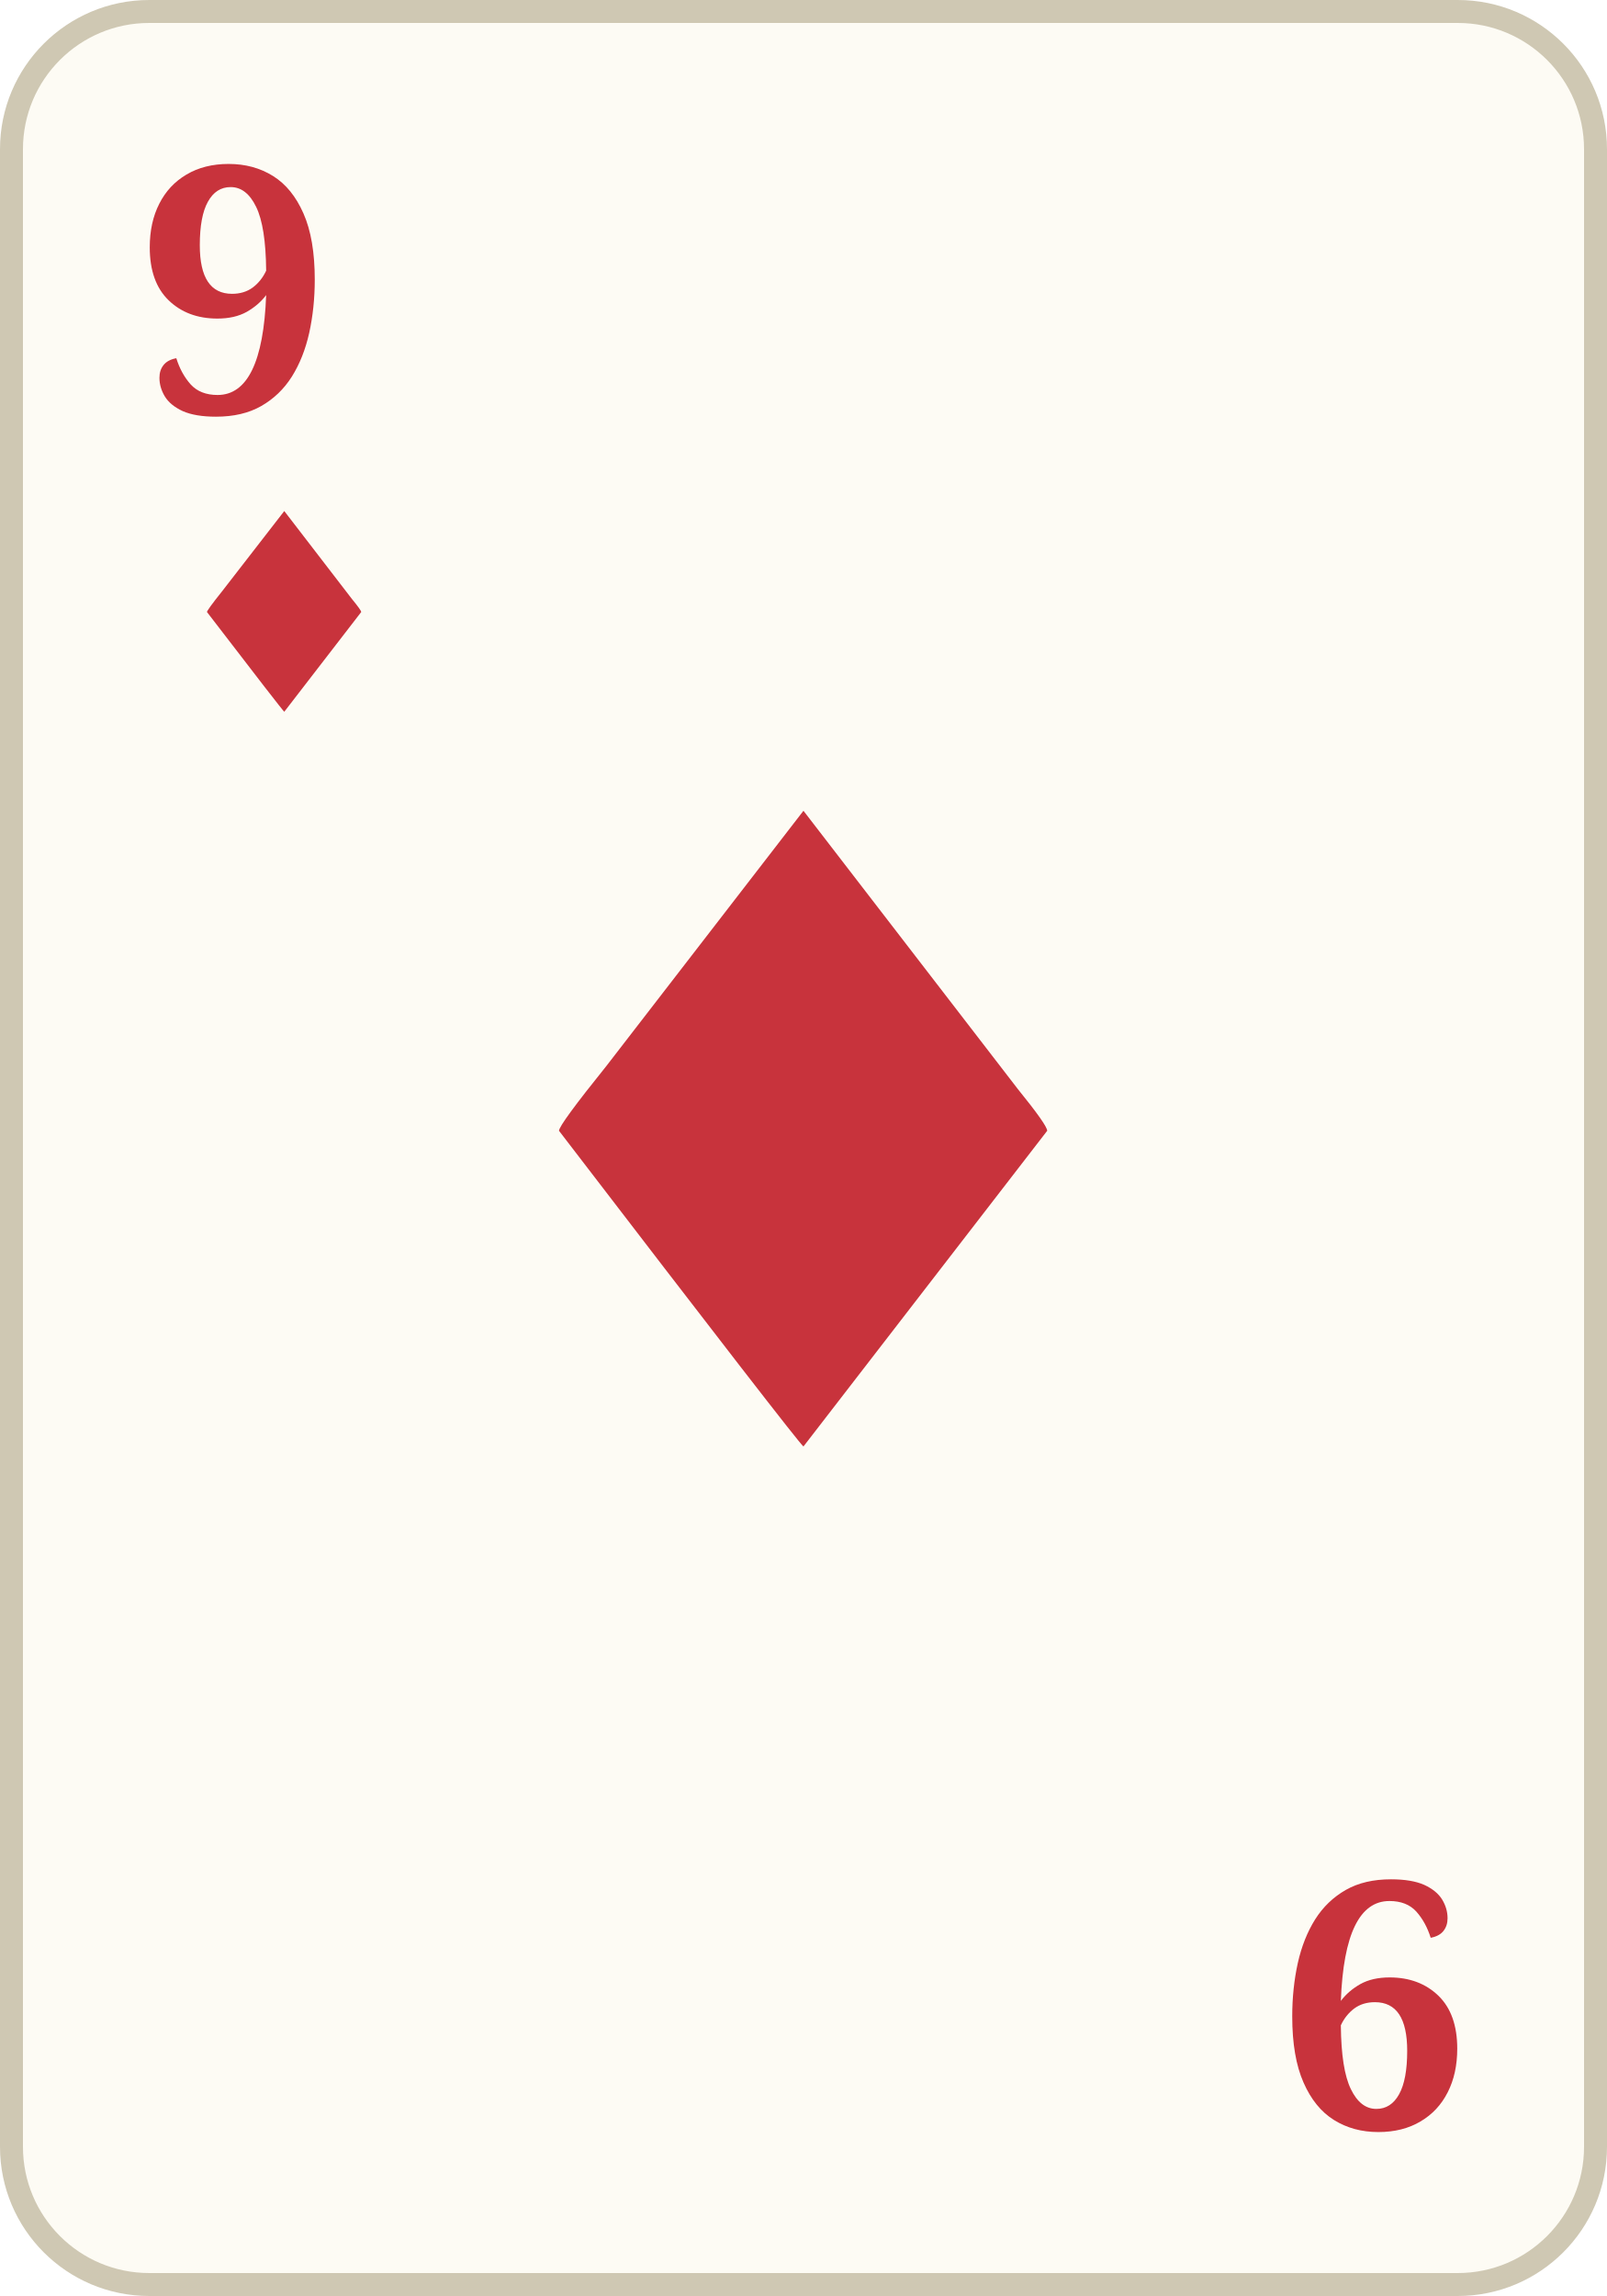
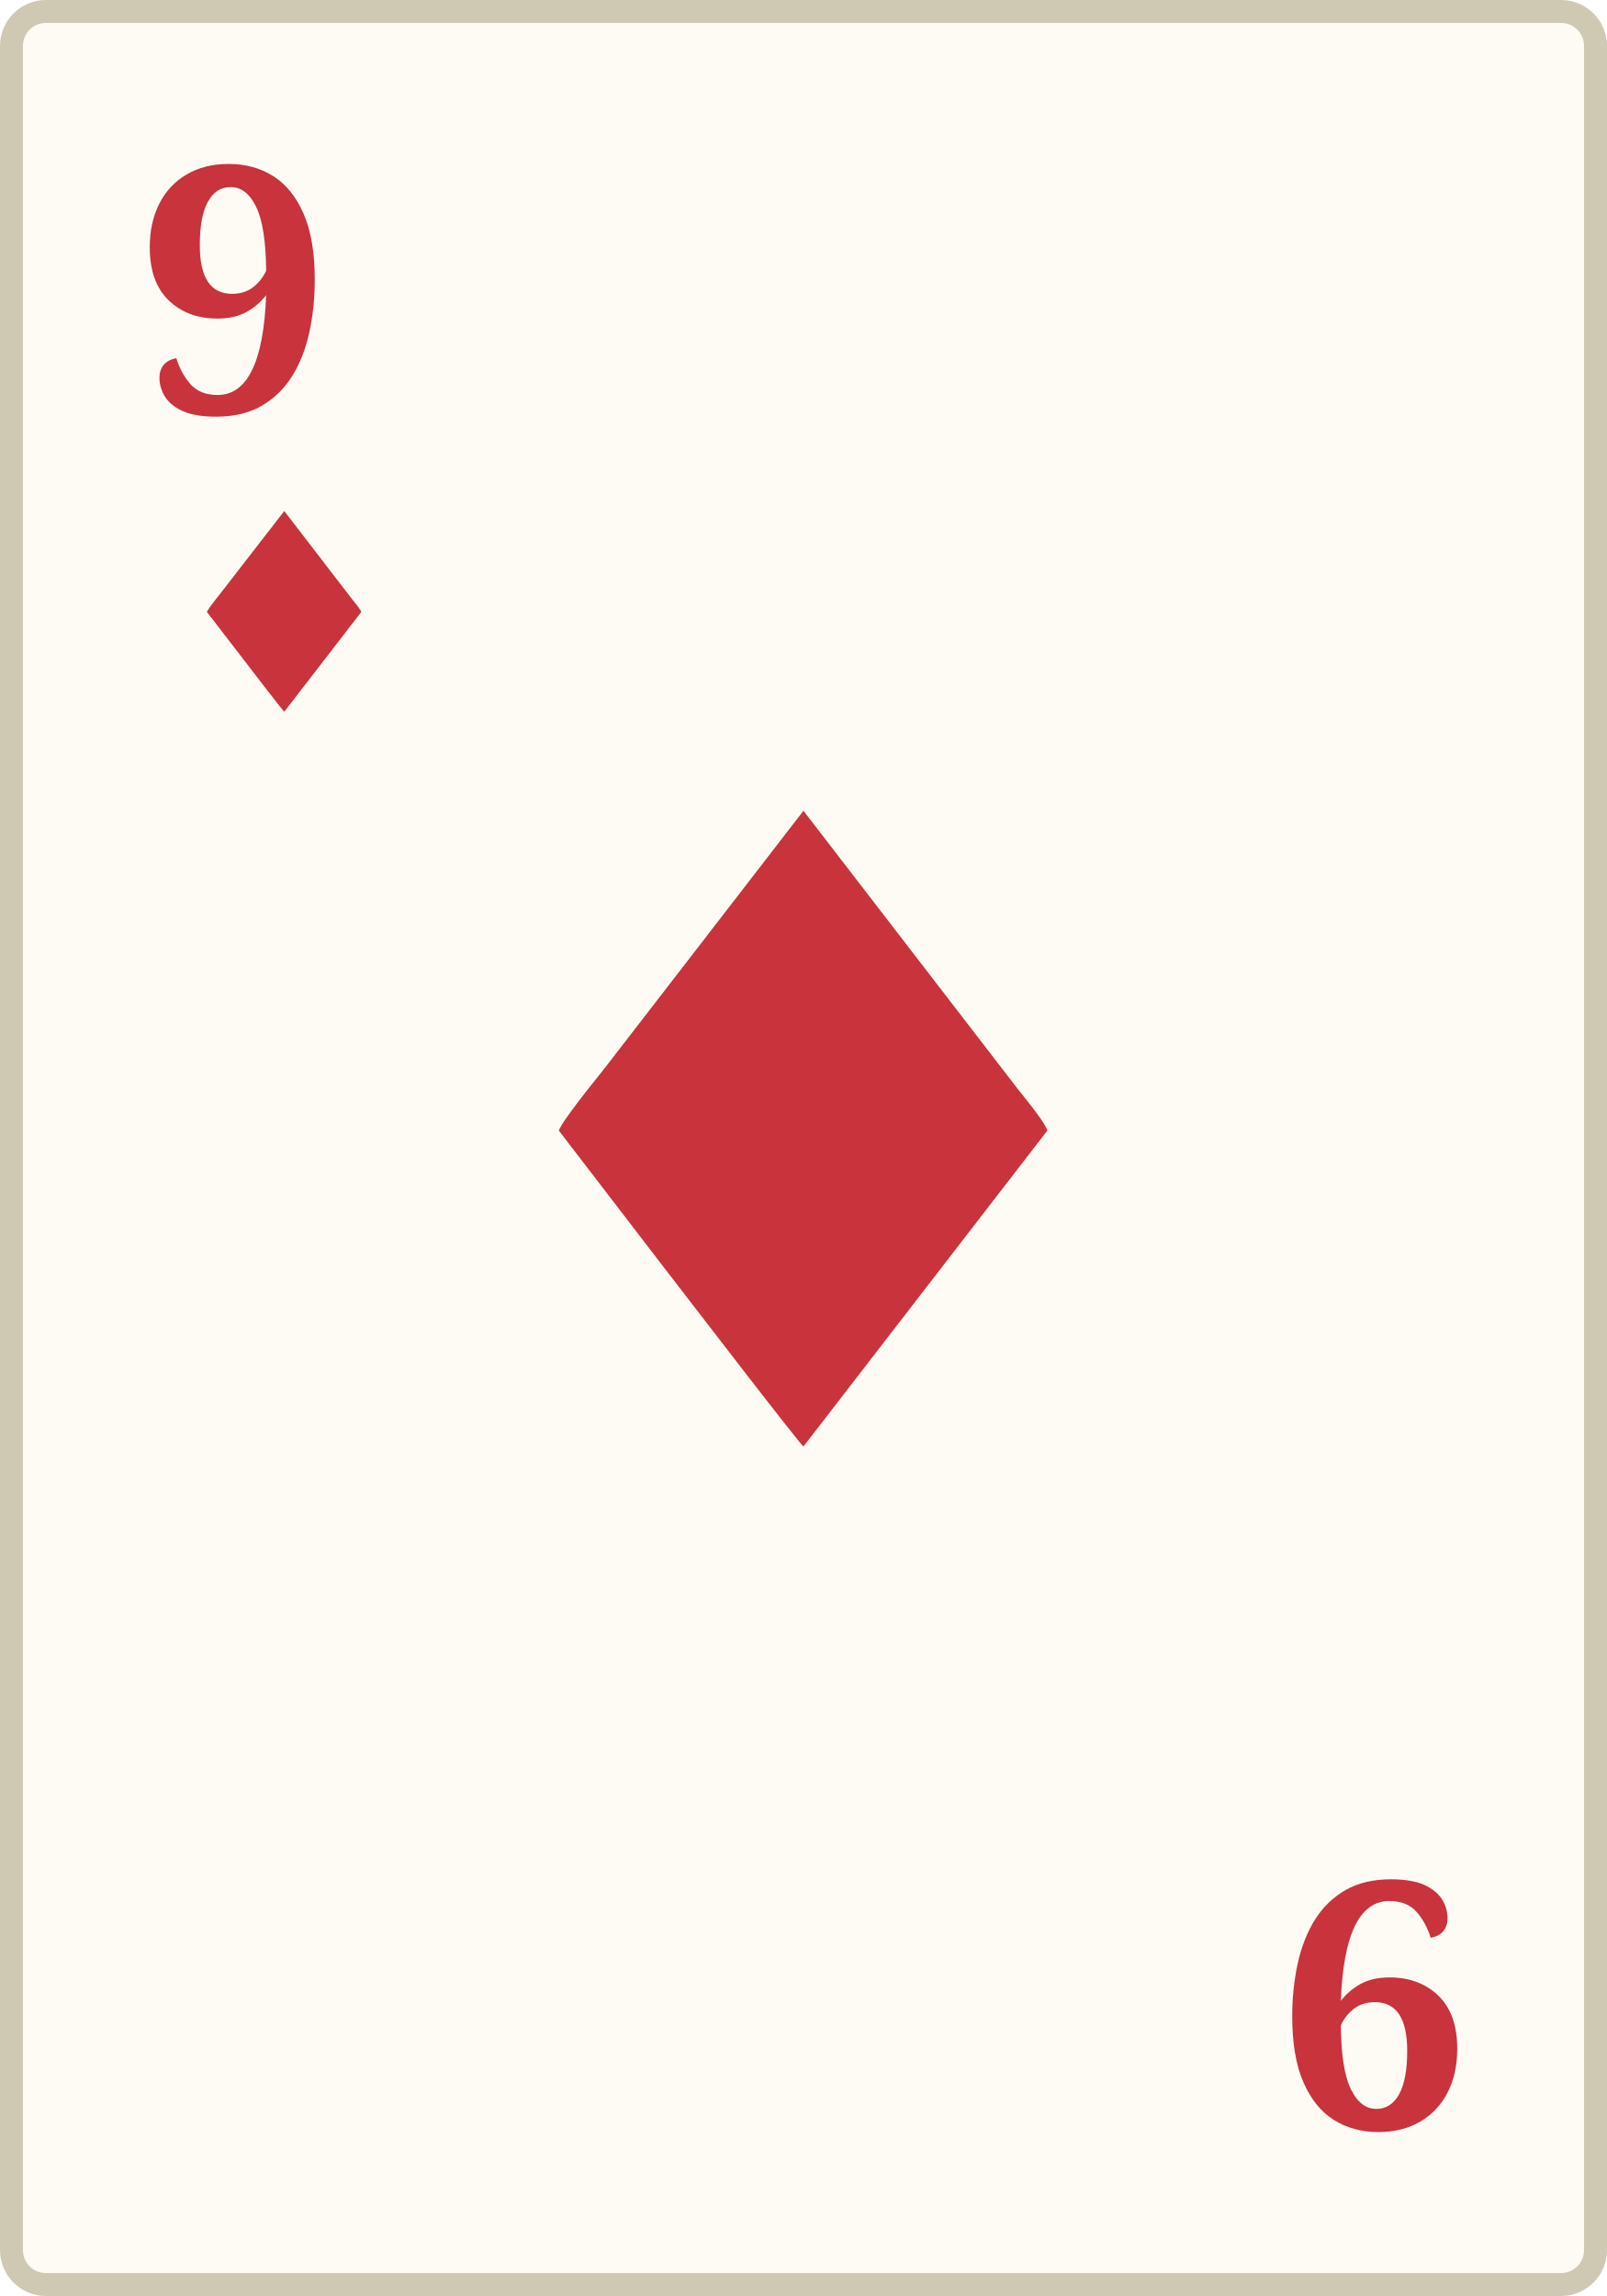
<svg xmlns="http://www.w3.org/2000/svg" width="140" height="200" viewBox="0 0 140 200">
-   <rect x="1" y="1" width="138" height="198" rx="12" fill="#fdfbf4" stroke="#cfc8b3" stroke-width="2" />
+   <rect x="1" y="1" width="138" height="198" rx="3" fill="#fdfbf4" stroke="#cfc8b3" stroke-width="2" />
  <text x="12" y="36" font-family="Georgia, serif" font-size="30" font-weight="700" fill="#c8333c">9</text>
  <text x="14" y="62" font-family="Georgia, serif" font-size="24" fill="#c8333c">♦</text>
  <text x="70" y="126" font-family="Georgia, serif" font-size="76" text-anchor="middle" fill="#c8333c">♦</text>
  <g transform="rotate(180 70 100)">
    <text x="12" y="36" font-family="Georgia, serif" font-size="30" font-weight="700" fill="#c8333c">9</text>
  </g>
</svg>
